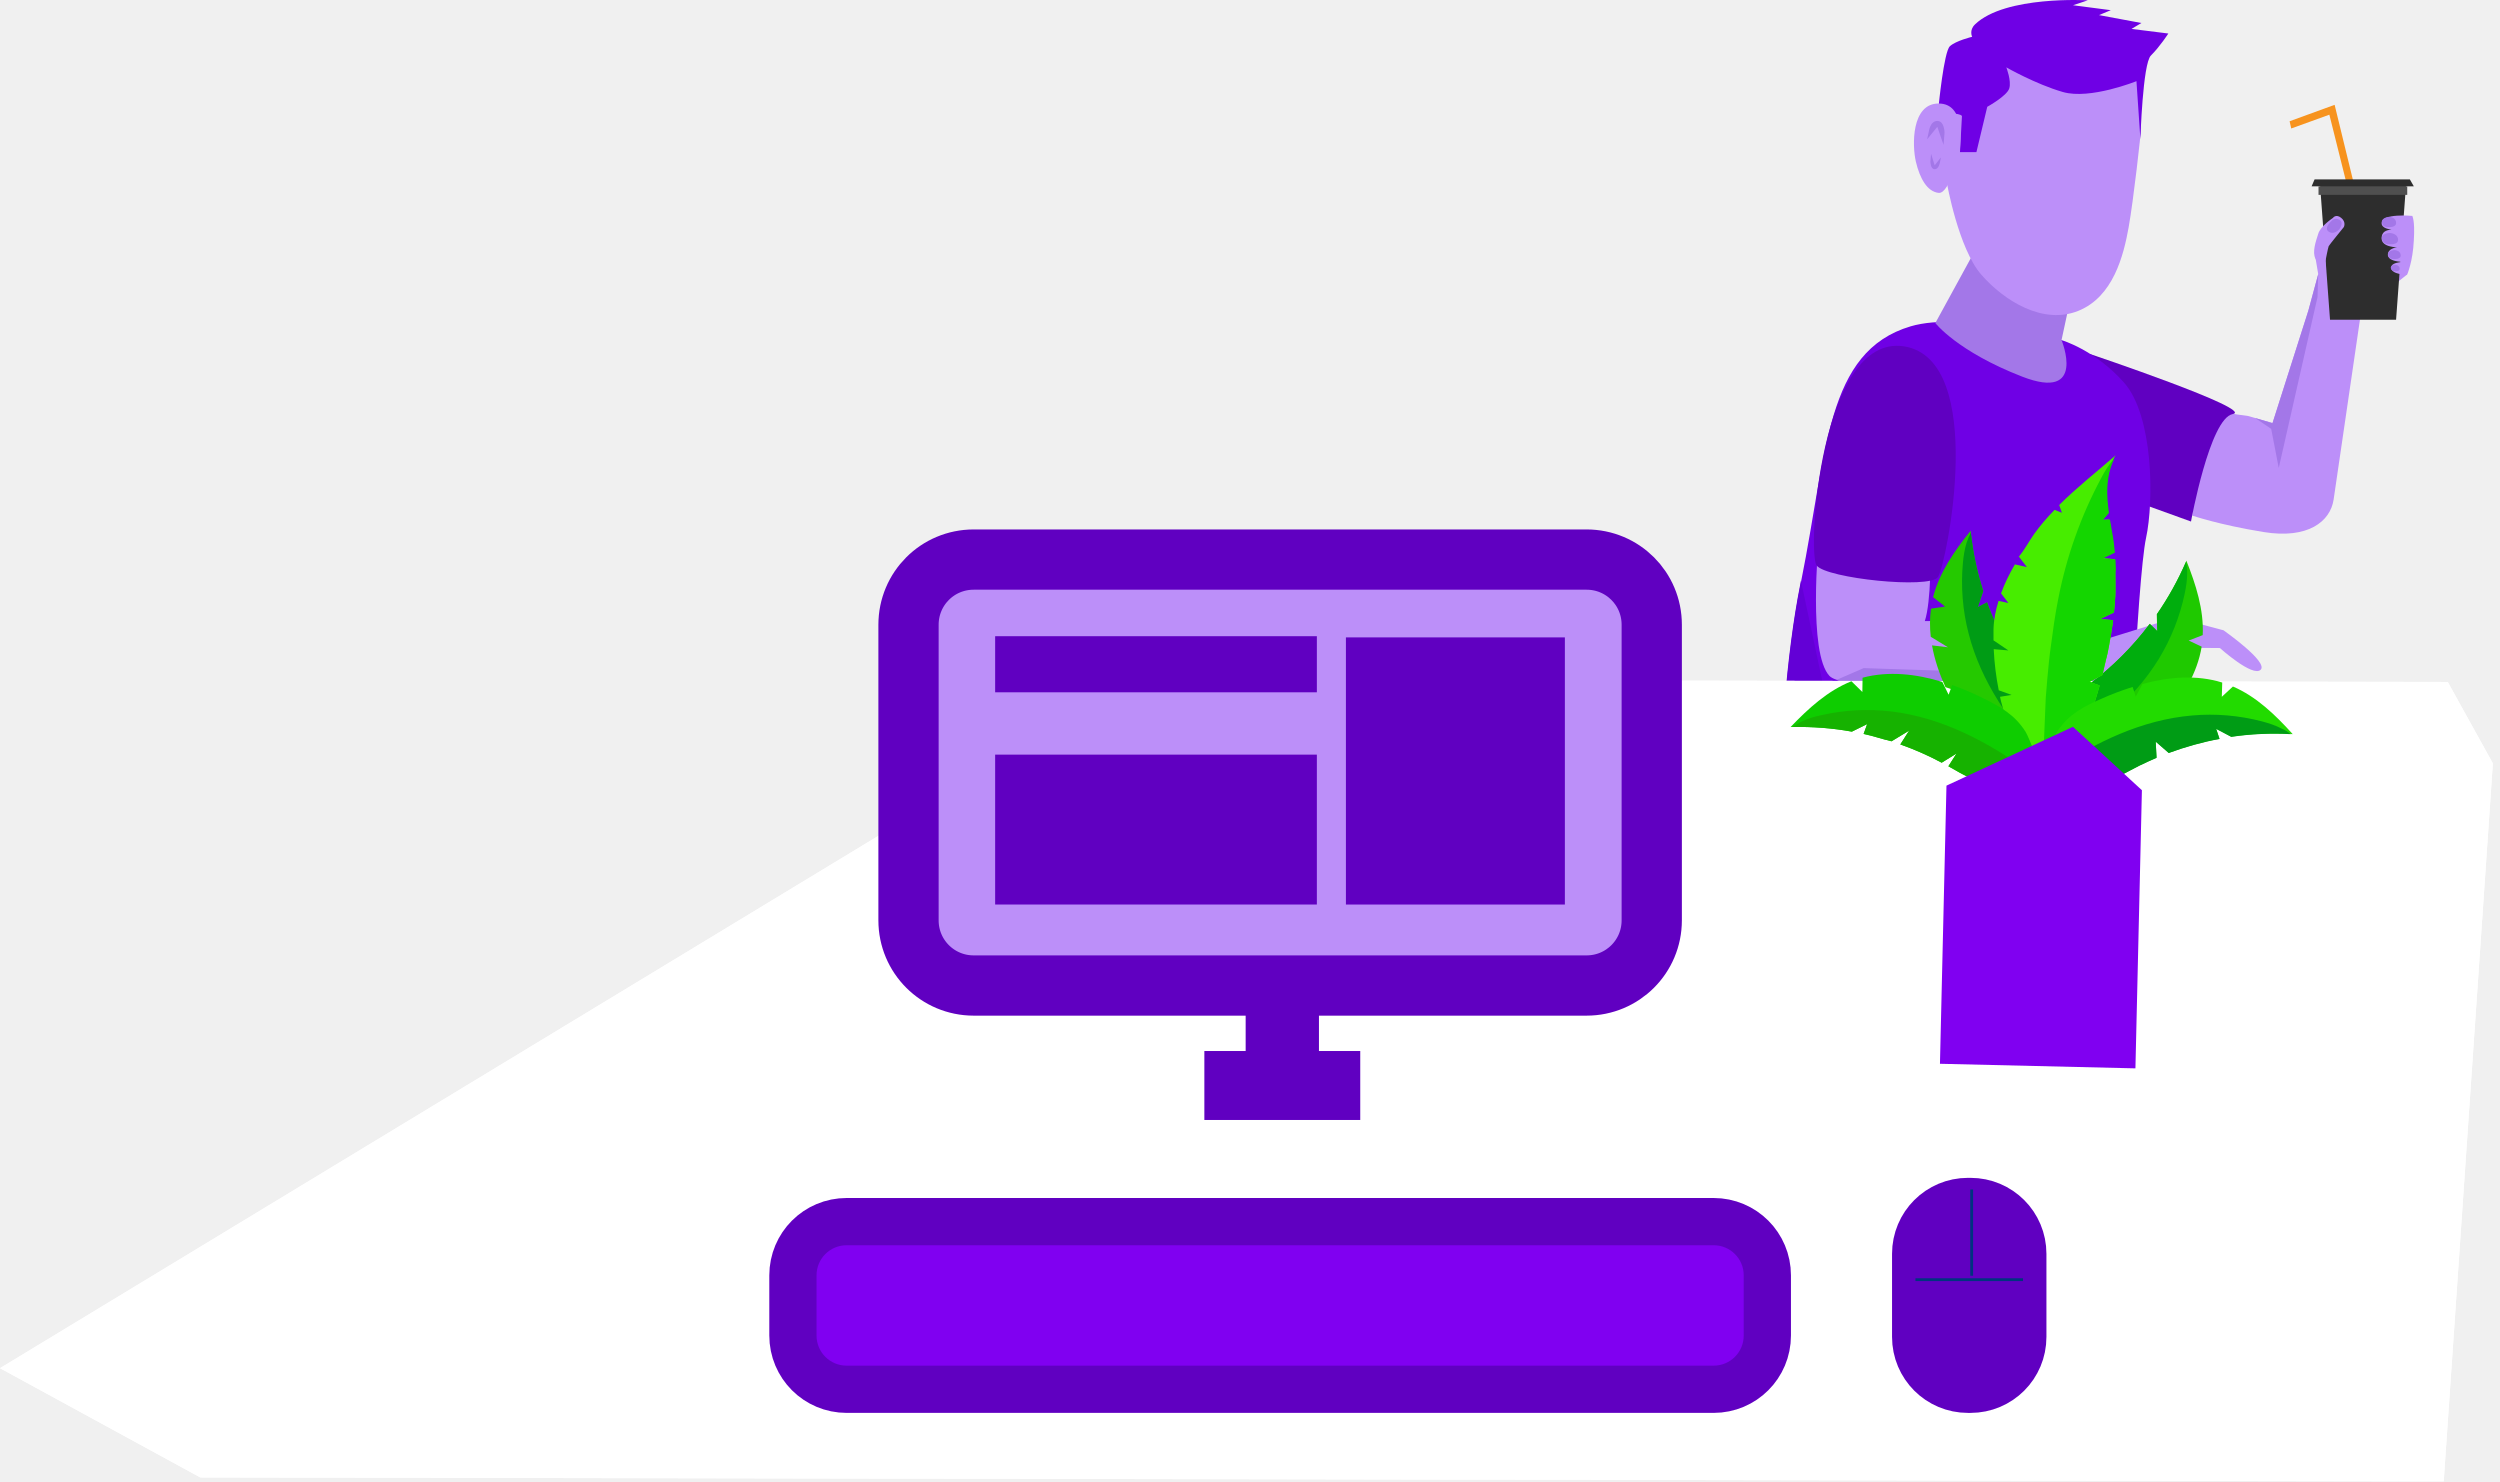
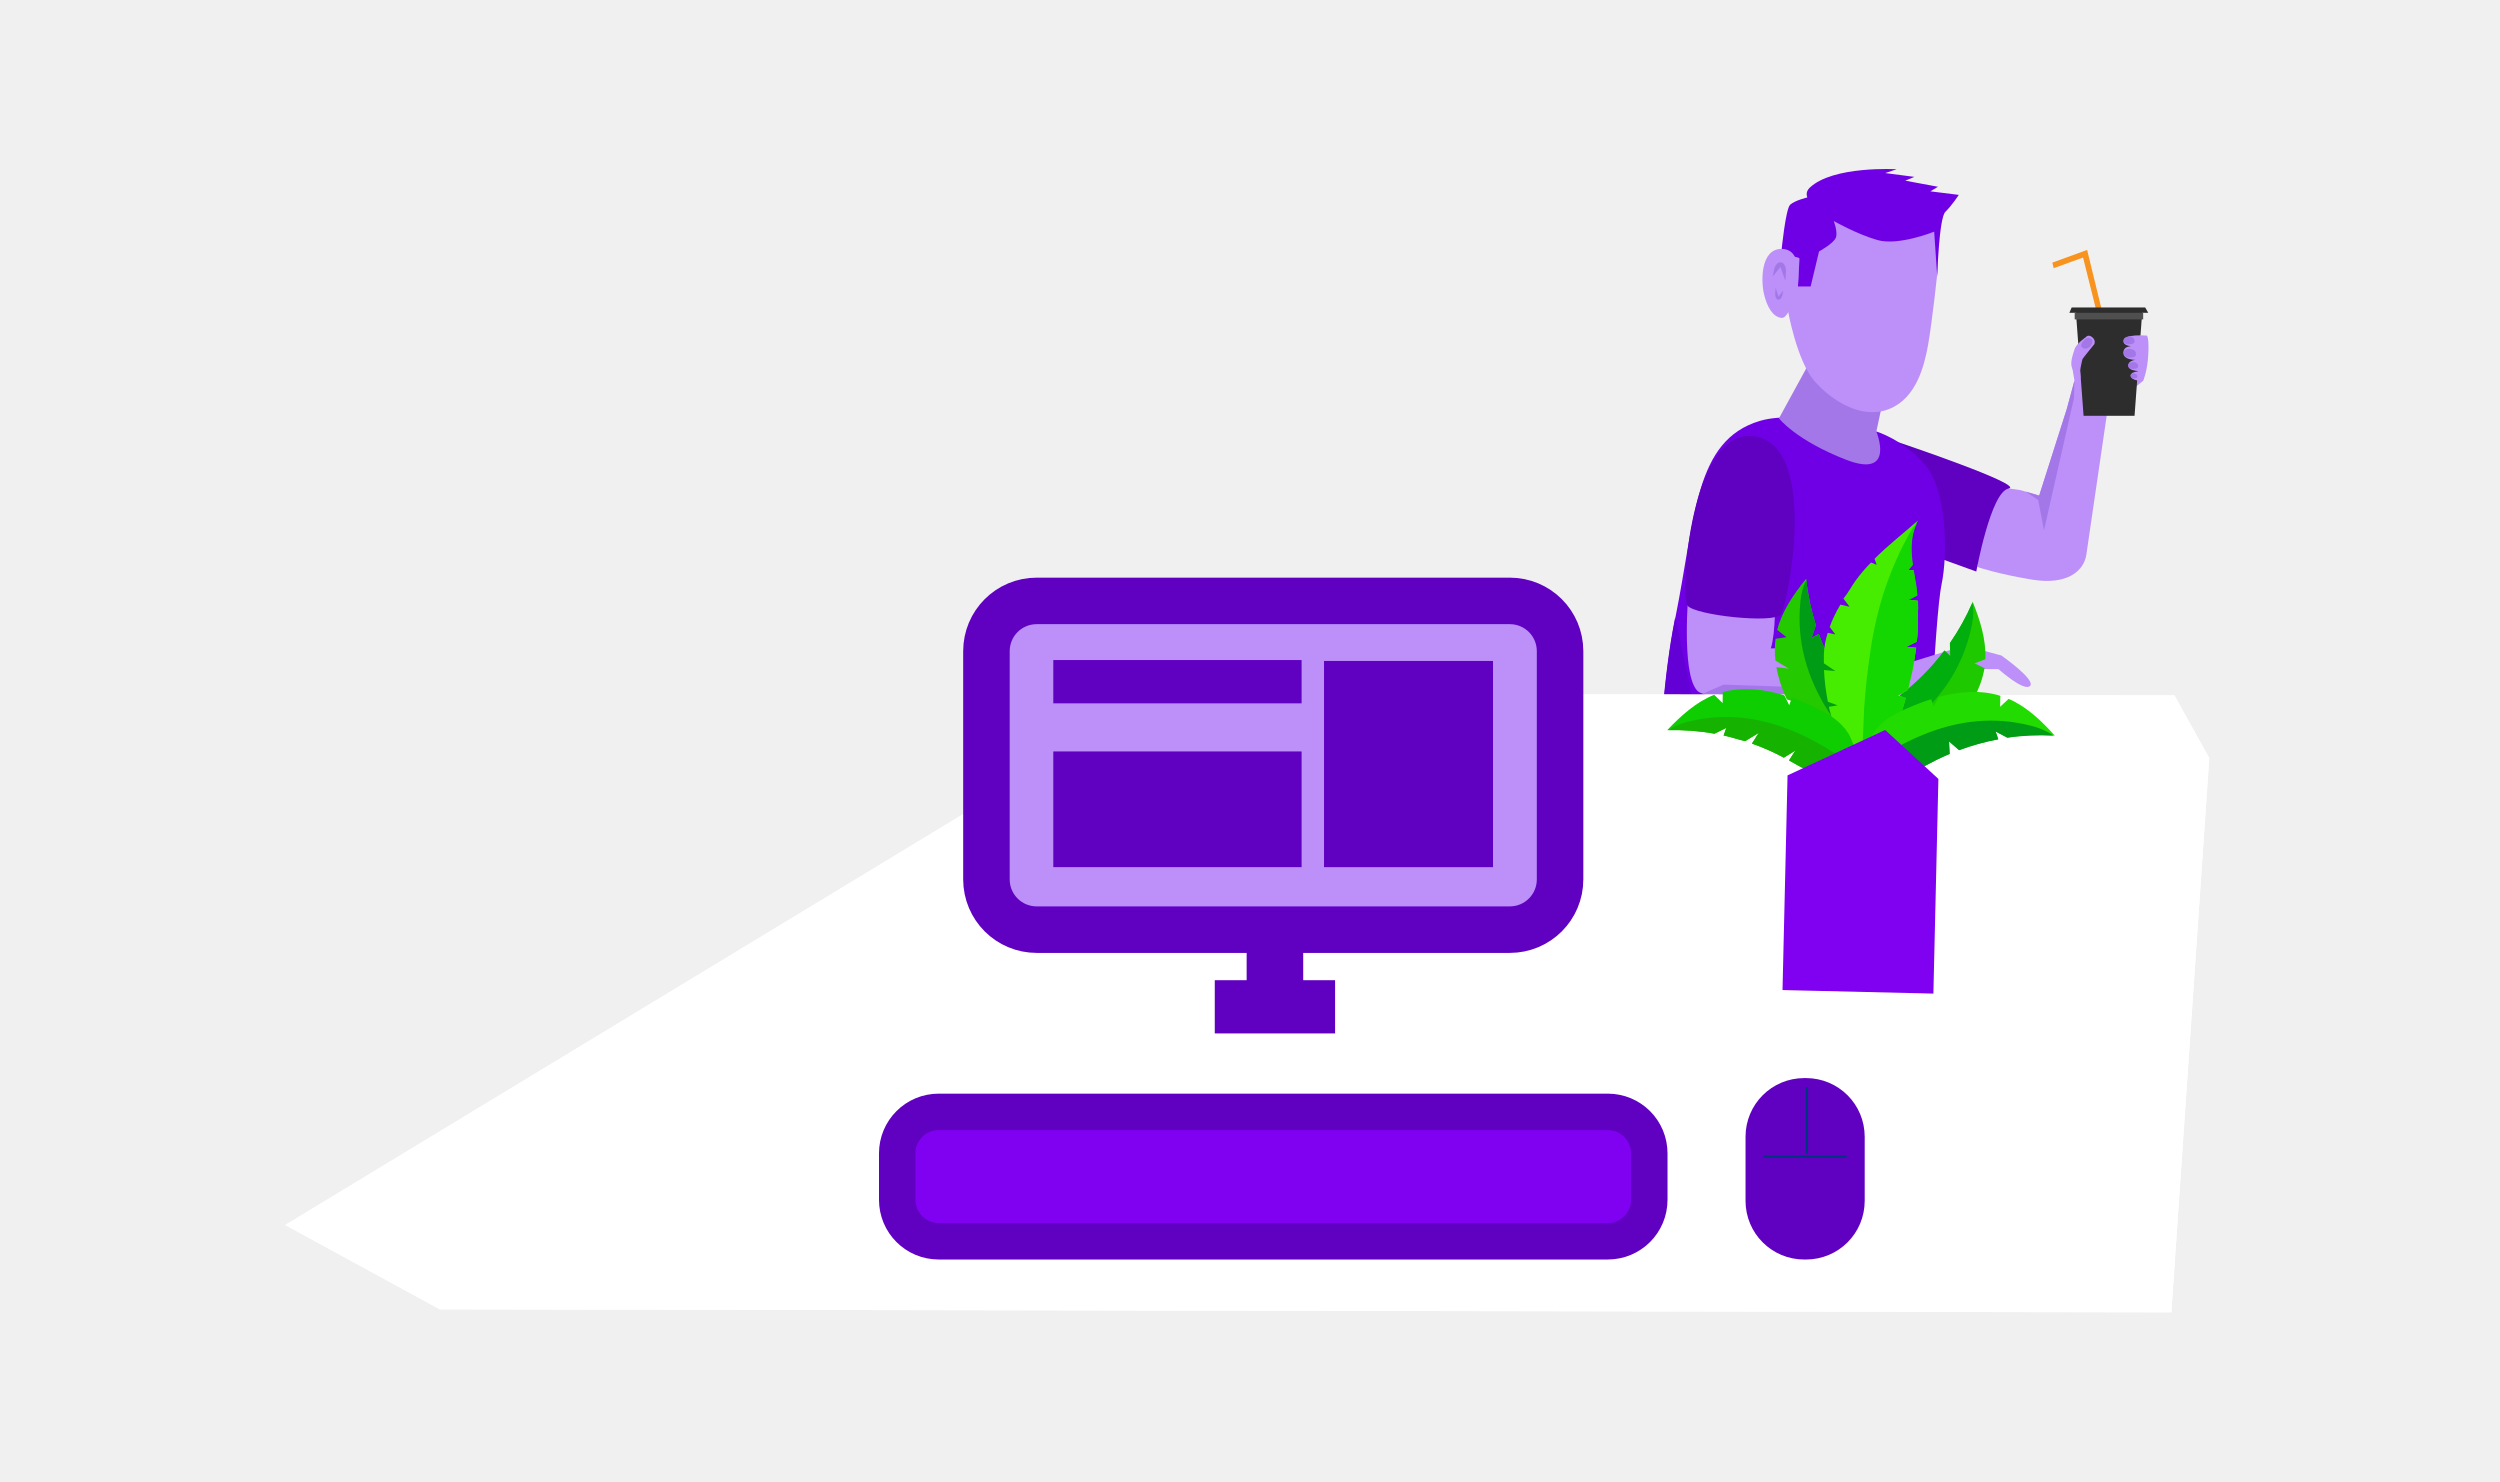
<svg xmlns="http://www.w3.org/2000/svg" xmlns:ns1="http://www.openswatchbook.org/uri/2009/osb" width="108.704mm" height="64.413mm" viewBox="0 0 108.704 64.413" version="1.1" id="svg8">
  <defs id="defs2">
    <linearGradient id="linearGradient3272" ns1:paint="solid">
      <stop style="stop-color:#808000;stop-opacity:1;" offset="0" id="stop3270" />
    </linearGradient>
    <clipPath clipPathUnits="userSpaceOnUse" id="clipPath1593">
      <path style="fill:none;stroke:#000000;stroke-width:1.852px;stroke-linecap:butt;stroke-linejoin:miter;stroke-opacity:1" d="M -115.631,674.623 286.731,265.636 659.526,697.004 Z" id="path1595" clip-path="none" />
    </clipPath>
  </defs>
  <g id="layer1" transform="translate(-52.35243,-45.69407)">
-     <g id="g1678">
+     <g id="g1678" transform="matrix(0.7718135,0,0,0.7718135,24.34846,17.7758)">
      <g transform="matrix(0.09307441,0,0,0.09307441,147.4736,75.23665)" id="g1569">
        <g clip-path="url(#clipPath1593)" transform="matrix(1.535252,0,0,1.535252,-470.1999,-921.8416)" id="g1368">
          <g id="g1364">
-             <polygon style="fill:#f7931e" points="354.7,449.8 349.4,428.6 337.8,432.8 337.3,430.6 351,425.6 356.9,449.8 " id="polygon1282" />
+             <polygon style="fill:#f7931e" points="349.4,428.6 337.8,432.8 337.3,430.6 351,425.6 356.9,449.8 354.7,449.8 " id="polygon1282" />
            <g id="g1362">
              <g id="g1338">
                <path style="fill:#bc8ff9" d="m 375.1,466.9 c -0.3,6.4 -2,10.3 -2,10.3 l -14,11.1 c 0,0 -7.4,50.7 -8.4,57.4 -1,6.7 -7.8,12.1 -21.3,9.9 -13.6,-2.2 -21.7,-5 -21.7,-5 l 2.7,-32.3 14.3,2 2.1,0.6 5.3,1.5 10.9,-34.2 3,-11.1 -0.8,-4.8 11.5,-2.7 13,-7.3 4.9,-2.9 c 0,0 0.9,1.1 0.5,7.5 z" id="path1284" />
                <path style="fill:#6000c1" d="m 276.5,501.4 c 0,0 50.5,17 43.5,18.3 -7,1.3 -12.7,32.7 -12.7,32.7 l -27.7,-10 z" id="path1286" />
                <g id="g1296">
                  <path style="fill:#6f00e5" d="m 385,699 c -0.1,11 -24.4,171.5 -24.4,171.5 l -26.6,-1 c 0,0 16.7,-139.6 16.7,-152.5 0,-13.2 -9.9,-26.1 -9.9,-26.1 0,0 0,18.6 0,26.1 0,7.5 -24.3,153 -24.3,153 l -21.7,1.5 v 0 L 288,872 c 0,0 13.8,-131.5 14,-144.5 0.2,-13 -8,-26.2 -25.5,-27.5 -17.5,-1.3 -55.5,5 -77.3,1.1 -21.9,-3.9 -18.7,-89.2 -10.8,-129.1 0.1,-0.5 0.2,-1.1 0.3,-1.6 7.9,-39.2 7.4,-69.7 33.3,-77.4 15.9,-4.7 45.9,4.2 45.9,4.2 0,0 10.1,2.9 19,12.9 8.9,10 9.2,35.9 6.7,47.4 -2.5,11.5 -6.9,92 -3.1,98.1 3.9,6.2 52.4,10.8 68.6,17.4 16.2,6.6 26,15 25.9,26 z" id="path1288" />
-                   <polygon style="fill:#6300d6" points="332,682 272.3,667.6 278.3,666.6 " id="polygon1290" />
+                   <polygon style="fill:#6300d6" points="272.3,667.6 278.3,666.6 332,682 " id="polygon1290" />
                  <path style="fill:#6300d6" d="m 267.6,665.1 c 22.4,-5.4 24.7,-7.1 24.7,-7.1 l -65.1,11.6 c 0.1,0 18.1,0.9 40.4,-4.5 z" id="path1292" />
                  <path style="fill:#6300d6" d="m 320.5,737 c -2,9.2 -11,50.8 -11,50.8 l -14.7,83.8 v 0 L 288,872 c 0,0 13.8,-131.5 14,-144.5 0,-3 -0.4,-6.1 -1.3,-9 -1.9,-6.3 -6,-11.9 -12.5,-15.3 -3.3,-1.7 -7.2,-2.9 -11.8,-3.2 -17.5,-1.3 -55.5,5 -77.3,1.1 -21.9,-3.9 -18.7,-89.2 -10.8,-129.1 0.1,-0.5 0.2,-1.1 0.3,-1.6 l 12.7,59.6 20.2,14.5 -19.5,-1.8 15.5,6.3 H 203 l 11.1,13.8 20.6,6.6 -18.9,9.4 33.4,1.2 12.2,-4.3 -6.4,4.8 18.2,1.5 14.3,-4.5 -3.2,6.5 c 0,0 2.9,2.4 6.8,3.3 3.8,0.8 25.4,5.3 28.1,9.9 2.8,4.6 3.3,30.6 1.3,39.8 z" id="path1294" />
                </g>
                <path style="fill:#bc8ff9" d="m 328.5,597.5 c -2.4,2.4 -12.4,-6.6 -12.4,-6.6 l -12.5,-0.1 c 0,0 -7.8,7 -13.7,9.8 -5.9,2.9 -9,1.5 -9,1.5 0,0 -0.2,0 -0.5,0 -6.4,0.3 -68.1,3.4 -81.1,-1.6 -0.9,-0.3 -1.6,-0.7 -2,-1.1 -6.6,-6.9 -3.3,-41.2 -3.3,-41.2 l 34,3.7 c 0,0 0.3,14.6 -1.7,20.8 13.5,-0.6 54.7,5.6 54.7,5.6 l 21.6,-6.7 14.6,3.9 c 0.1,0.1 13.7,9.6 11.3,12 z" id="path1298" />
                <path style="fill:#6000c1" d="m 220,499.1 c 25.5,4.1 12.9,66.4 10.3,70.2 -2.6,3.7 -33.9,0.4 -36.9,-3.5 -3,-3.9 1.1,-70.7 26.6,-66.7 z" id="path1300" />
                <path style="fill:#a377e8" d="m 243.5,466.4 -14,25.6 c 0,0 6.6,8.6 26.4,16.3 19.8,7.7 12,-11.1 12,-11.1 l 3.7,-17.2 z" id="path1302" />
                <path style="fill:#bc8ff9" d="m 233,449.3 c 0,0 3.5,20 10.5,28 7,8 18.8,15.3 29.5,11 10.7,-4.3 13.8,-17 15.3,-25.3 1.5,-8.3 3.8,-29 3.8,-30.3 0,-1.3 -0.3,-15 0,-16.3 0.3,-1.3 -10.7,-10.5 -11,-11 -0.3,-0.5 -19.7,-1.7 -19.7,-1.7 l -15.2,1.7 -6.7,8.5 -6.7,22.9 v 12.5 z" id="path1304" />
                <path style="fill:#6f00e5" d="m 237,440 h 5 l 3.3,-13.8 c 0,0 6,-3.3 6.7,-5.6 0.7,-2.3 -0.9,-6.4 -0.9,-6.4 0,0 8.9,5.1 17.2,7.5 8.3,2.4 22.4,-3.3 22.4,-3.3 l 1.2,17.7 c 0,0 0.7,-23.1 3.2,-25.5 2.8,-2.8 5.3,-6.7 5.3,-6.7 l -11.2,-1.4 3,-1.8 -12.9,-2.4 3.6,-1.5 -11.5,-1.5 4.5,-1.5 c 0,0 -25.1,-1.5 -34.3,7.3 -1.9,1.8 -0.9,3.8 -0.9,3.8 0,0 -5,1.2 -6.8,2.9 -1.8,1.8 -3.4,18.2 -3.4,18.2 l 4.9,2.3 c 0,0 1.8,0.1 2.2,0.7" id="path1306" />
                <g id="g1314">
                  <path style="fill:#bc8ff9" d="m 237,439 c 0,-1.5 1.8,-13.8 -6.5,-13.8 -8.3,0 -8.1,12.8 -6.9,17.8 1.2,5 3.4,9 6.9,9.4 3.5,0.4 6.5,-13.4 6.5,-13.4 z" id="path1308" />
                  <path style="fill:#a377e8" d="m 227,436.1 3.1,-3.8 1.9,5.5 0.3,-3.7 c 0,0 0,-3.6 -2.2,-3.6 -2.2,0 -2.6,3.3 -2.6,3.3 z" id="path1310" />
                  <path style="fill:#a377e8" d="m 231.2,441.6 -1.9,2.4 -1.1,-3.5 -0.2,2.4 c 0,0 0,2.3 1.3,2.3 1.3,0 1.6,-2.1 1.6,-2.1 z" id="path1312" />
                </g>
-                 <polygon style="fill:#2d2d2d" points="372.7,450.4 369.7,491 349.6,491 346.6,450.4 344,450.4 344.9,448.3 373.9,448.3 375.1,450.4 " id="polygon1316" />
-                 <polygon style="fill:#a377e8" points="343,488.3 346,477.2 345.8,484.1 334,536.1 331.7,524.2 326.8,520.9 332.1,522.5 " id="polygon1318" />
+                 <polygon style="fill:#2d2d2d" points="369.7,491 349.6,491 346.6,450.4 344,450.4 344.9,448.3 373.9,448.3 375.1,450.4 372.7,450.4 " id="polygon1316" />
+                 <polygon style="fill:#a377e8" points="346,477.2 345.8,484.1 334,536.1 331.7,524.2 326.8,520.9 332.1,522.5 343,488.3 " id="polygon1318" />
                <g id="g1334">
                  <path style="fill:#bc8ff9" d="m 346,464.9 c 0.6,-2.3 4.5,-4.9 4.5,-4.9 0,0 0.9,-1.3 2.5,0 1.6,1.3 0.8,2.8 0.8,2.8 0,0 -4.4,5.4 -4.6,5.8 -0.2,0.4 -1,4.6 -1,4.6 l 0.2,3 c 0,0 -2.1,-1.6 -3.2,-3.7 -1.1,-2.1 0.1,-5.4 0.8,-7.6 z" id="path1320" />
                  <path style="fill:#a377e8" d="m 349.2,464.2 c -1.6,-1.1 0.8,-3.2 0.8,-3.2 0,0 1,-1.3 2.5,-0.4 1.5,0.9 -0.1,2.9 -0.1,2.9 0,0 -1.6,1.8 -3.2,0.7 z" id="path1322" />
                  <path style="fill:#bc8ff9" d="m 374.6,459.4 c 0,0 -9.3,-0.9 -9.3,2.2 0,3.1 8.7,1.8 8.7,1.8 -3.6,0.5 -8.7,-1 -8.7,2.8 0,3.8 8.3,2.6 8.3,2.6 0,0 -6.1,-0.6 -6.4,2.2 -0.3,2.8 6.1,2.4 6.1,2.4 0,0 -5.2,-0.3 -5.1,1.8 0.1,2.1 4.8,2.1 4.8,2.1 z" id="path1324" />
                  <path style="fill:#a377e8" d="m 370.3,466.5 c 0.2,1.9 -2.9,1.5 -2.9,1.5 0,0 -1.6,0.1 -2,-1.6 -0.4,-1.7 2.3,-1.8 2.3,-1.8 0,0 2.4,0 2.6,1.9 z" id="path1326" />
                  <path style="fill:#a377e8" d="m 369.7,461.4 c 0.2,1.7 -2.6,1.4 -2.6,1.4 0,0 -1.5,0.1 -1.7,-1.4 -0.2,-1.5 2.1,-1.7 2.1,-1.7 0,0 2.1,0 2.2,1.7 z" id="path1328" />
                  <path style="fill:#a377e8" d="m 371.1,471.3 c 0.2,1.5 -2.3,1.2 -2.3,1.2 0,0 -1.3,0.1 -1.5,-1.2 -0.3,-1.3 1.8,-1.5 1.8,-1.5 0,0 1.9,0 2,1.5 z" id="path1330" />
                  <path style="fill:#a377e8" d="m 370.8,475.4 c 0.1,1.1 -1.6,0.8 -1.6,0.8 0,0 -0.9,0 -1.1,-0.9 -0.2,-0.9 1.3,-1 1.3,-1 0,0 1.3,0 1.4,1.1 z" id="path1332" />
                </g>
                <path style="fill:#a377e8" d="m 282.2,599.5 -1.7,2.7 c -6.4,0.3 -68.1,3.4 -81.1,-1.6 l 8.3,-3.6 z" id="path1336" />
              </g>
              <g id="g1360">
-                 <polygon style="fill:#bc8ff9" points="313,873.5 291,875 291,892 310.1,898.5 " id="polygon1340" />
-                 <polygon style="fill:#6300d6" points="287.1,866.6 284.2,877.5 322.3,877.5 319.6,866 " id="polygon1342" />
-                 <polygon style="fill:#bc8ff9" points="358,870.6 336,872.4 336,894 356,894 " id="polygon1344" />
-                 <polygon style="fill:#6300d6" points="331.1,862.6 328.2,873.5 366.3,873.5 363.6,862 " id="polygon1346" />
+                 <polygon style="fill:#bc8ff9" points="291,875 291,892 310.1,898.5 313,873.5 " id="polygon1340" />
+                 <polygon style="fill:#6300d6" points="284.2,877.5 322.3,877.5 319.6,866 287.1,866.6 " id="polygon1342" />
+                 <polygon style="fill:#bc8ff9" points="336,872.4 336,894 356,894 358,870.6 " id="polygon1344" />
+                 <polygon style="fill:#6300d6" points="328.2,873.5 366.3,873.5 363.6,862 331.1,862.6 " id="polygon1346" />
                <g id="g1352">
                  <path style="fill:#6f1a00" d="m 398.8,908.8 c 0,0 -10.5,10 -22,10 -11.5,0 -30.5,-7.1 -30.5,-7.1 l -13.7,-6.6 -3.6,-2.7 4.3,-15.3 h 2.8 c 0,0 -1.3,3.4 6.6,5.2 7.8,1.9 7.4,0 7.4,0 l 10.7,-1.3 6.7,6.5 z" id="path1348" />
                  <path style="fill:#bc8ff9" d="m 400.8,916 c -2,3.8 -13,8.8 -25.3,8.8 -12.3,0 -26.7,-8.4 -30.9,-10 -4.2,-1.6 -10.7,-6.1 -13.4,-7.6 -5.6,-2.9 -2.2,-5.6 -2.2,-5.6 0,0 11.5,7.9 18,9.7 6.7,2.8 18.3,7.4 29.8,7.4 11.5,0 22,-10 22,-10 0,0 3.9,3.6 2,7.3 z" id="path1350" />
                </g>
                <g id="g1358">
                  <path style="fill:#6f1a00" d="m 353.8,908.8 c 0,0 -10.5,10 -22,10 -11.5,0 -30.5,-7.1 -30.5,-7.1 l -13.7,-6.6 -3.6,-2.7 4.3,-15.3 h 2.8 c 0,0 -1.3,3.4 6.6,5.2 7.8,1.9 7.4,0 7.4,0 l 10.7,-1.3 6.7,6.5 z" id="path1354" />
                  <path style="fill:#bc8ff9" d="m 355.8,916 c -2,3.8 -13,8.8 -25.3,8.8 -12.3,0 -26.7,-8.4 -30.9,-10 -4.2,-1.6 -10.7,-6.1 -13.4,-7.6 -5.6,-2.9 -2.2,-5.6 -2.2,-5.6 0,0 11.5,7.9 18,9.7 6.7,2.8 18.3,7.4 29.8,7.4 11.5,0 22,-10 22,-10 0,0 3.9,3.6 2,7.3 z" id="path1356" />
                </g>
              </g>
            </g>
          </g>
          <rect style="fill:#4f4f4f" x="346.1" y="450.4" width="27" height="2.6" id="rect1366" />
        </g>
      </g>
      <g id="g1691">
        <g id="g829" style="fill:#ffffff;fill-opacity:1;stroke:#ff7f2a;stroke-width:9.902;stroke-miterlimit:4;stroke-dasharray:none;stroke-opacity:1">
          <path d="m 61.061,109.935 97.548,0.171 2.137,-31.22 -55.434,-0.097 z" style="fill:#ffffff;fill-opacity:1;fill-rule:evenodd;stroke:none;stroke-width:17.17;stroke-linejoin:round" id="path3700" />
          <path d="m 105.312,78.789 -3.562,-3.54 57.036,0.1 1.96,3.537 z" style="fill:#ffffff;fill-opacity:1;fill-rule:evenodd;stroke:none;stroke-width:17.17;stroke-linejoin:round" id="path3702" />
          <path d="m 61.061,109.935 -8.708,-4.75 49.397,-29.936 3.562,3.54 z" style="fill:#ffffff;fill-opacity:1;fill-rule:evenodd;stroke:none;stroke-width:17.17;stroke-linejoin:round" id="path3704" />
          <path d="m 158.609,110.107 -3.638,-4.741 3.815,-30.016 1.96,3.537 z" style="fill:#ffffff;fill-opacity:1;fill-rule:evenodd;stroke:none;stroke-width:17.17;stroke-linejoin:round" id="path3706" />
          <path d="m 52.352,105.185 102.618,0.18 3.815,-30.016 -57.036,-0.1 z" style="fill:#ffffff;fill-opacity:1;fill-rule:evenodd;stroke:none;stroke-width:17.17;stroke-linejoin:round" id="path3708" />
          <path d="m 61.061,109.935 -8.708,-4.75 102.618,0.18 3.638,4.741 z" style="fill:#ffffff;fill-opacity:1;fill-rule:evenodd;stroke:none;stroke-width:17.17;stroke-linejoin:round" id="path3710" />
        </g>
        <path id="rect815" d="m 94.691,70.025 h 26.647 c 1.57,0 2.835,1.264 2.835,2.835 v 12.851 c 0,1.57 -1.264,2.835 -2.835,2.835 H 94.691 c -1.57,0 -2.835,-1.264 -2.835,-2.835 V 72.86 c 0,-1.57 1.264,-2.835 2.835,-2.835 z" style="fill:#bc8ff9;fill-opacity:1;stroke:#6000c1;stroke-width:2.62;stroke-miterlimit:4;stroke-dasharray:none;stroke-opacity:1" />
        <path id="rect823" d="m 107.494,88.97 h 1.23 v 1.797 h -1.23 z" style="fill:#8000f1;fill-opacity:1;stroke:#6000c1;stroke-width:1.957;stroke-miterlimit:4;stroke-dasharray:none;stroke-opacity:1" />
        <path id="rect825" d="m 106.03,92.704 h 4.158 v 0.378 h -4.158 z" style="fill:#8000f1;fill-opacity:1;stroke:#6000c1;stroke-width:2.62;stroke-miterlimit:4;stroke-dasharray:none;stroke-opacity:1" />
        <g id="g2324" style="fill:#6000c1;fill-opacity:1;stroke:#6000c1;stroke-opacity:1" transform="matrix(1.018953,0,0,0.6975718,82.66022,43.93353)">
          <path id="rect2315" d="M 14.032,50.872 H 25.14 v 6.723 H 14.032 Z" style="fill:#6000c1;fill-opacity:1;stroke:#6000c1;stroke-width:2.62;stroke-miterlimit:4;stroke-dasharray:none;stroke-opacity:1" />
          <path id="rect2317" d="m 29,43.564 h 6.723 v 14.032 h -6.723 z" style="fill:#6000c1;fill-opacity:1;stroke:#6000c1;stroke-width:2.62;stroke-miterlimit:4;stroke-dasharray:none;stroke-opacity:1" />
          <path id="rect2319" d="M 14.032,43.49 H 25.14 v 0.877 H 14.032 Z" style="fill:#6000c1;fill-opacity:1;stroke:#6000c1;stroke-width:2.62;stroke-miterlimit:4;stroke-dasharray:none;stroke-opacity:1" />
        </g>
        <path style="fill:#8000f1;fill-opacity:1;stroke:#6000c1;stroke-width:2.054;stroke-miterlimit:4;stroke-dasharray:none;stroke-opacity:1" d="m 89.169,98.812 h 37.691 c 1.296,0 2.339,1.043 2.339,2.339 v 2.612 c 0,1.296 -1.043,2.339 -2.339,2.339 H 89.169 c -1.296,0 -2.339,-1.043 -2.339,-2.339 v -2.612 c 0,-1.296 1.043,-2.339 2.339,-2.339 z" id="rect2326" />
        <path style="fill:#6000c1;fill-opacity:1;stroke:#6000c1;stroke-width:1.933;stroke-miterlimit:4;stroke-dasharray:none;stroke-opacity:1" d="m 137.927,97.875 h 0.102 c 1.296,0 2.339,1.043 2.339,2.339 v 3.61 c 0,1.296 -1.043,2.339 -2.339,2.339 h -0.102 c -1.296,0 -2.339,-1.043 -2.339,-2.339 v -3.61 c 0,-1.296 1.043,-2.339 2.339,-2.339 z" id="rect2337" />
        <path style="fill:#003380;stroke:#003380;stroke-width:0.122px;stroke-linecap:butt;stroke-linejoin:miter;stroke-opacity:1" d="m 138.084,97.414 v 3.751 m -2.445,0.171 h 4.677" id="path2339" />
        <g id="g2696" transform="matrix(0.09124242,0,0,0.09124242,70.31856,32.56078)">
          <g id="g2668">
            <path id="path2664" d="m 786.2,514.5 c 0,0.2 -24.9,-5.8 -27.2,-6.8 -8.7,-4 -13.4,-10.3 -18.6,-18.1 -2.8,-4.3 -5.6,-8.9 -8,-13.7 l 4.3,-2.3 -6.5,-2.2 c -2.9,-6.4 -5.2,-13.1 -6.4,-19.9 l 7.6,0.9 -8.2,-5 c -0.5,-4.4 -0.5,-8.9 0.1,-13.4 0,0 0,0 0,0 l 6.7,-1 -5.7,-4.5 c 3,-11.7 10.2,-22.1 17.9,-31.6 0,0.3 0.1,0.6 0.1,0.9 1,9.4 3,18.7 5.9,27.8 l -2.6,7.7 4.4,-2.3 c 4.6,12.7 11,24.8 18.9,35.7 3.1,4.2 6.4,8.3 9.1,12.8 6.7,11.1 7.7,22.3 8,34.8 0.2,0.1 0.2,0.1 0.2,0.2 z" style="fill:#25c900" />
            <path id="path2666" d="m 786.2,514.3 c -3,-2.3 -5.7,-5 -8.3,-7.7 -16.5,-17.4 -30.8,-37.7 -36.7,-60.9 -2.8,-10.8 -3.7,-22.1 -2.7,-33.3 0.3,-3.4 0.8,-6.7 1.8,-9.9 0.5,-1.6 1.2,-3.2 2,-4.7 1,9.4 3,18.7 5.9,27.8 l -2.6,7.7 4.4,-2.3 c 4.6,12.7 11,24.8 18.9,35.7 3.1,4.2 6.4,8.3 9.1,12.8 6.9,11 7.9,22.2 8.2,34.8 z" style="fill:#009c15" />
          </g>
          <g id="g2674">
            <path id="path2670" d="m 768.6,510.4 c -0.1,0.2 25.5,1.8 28,1.5 9.5,-1.2 15.9,-5.9 23.1,-11.8 4,-3.3 7.9,-6.9 11.7,-10.7 l -3.5,-3.4 6.8,-0.2 c 8.6,-9.7 15.5,-21 17.6,-33.7 0,0 0,0 0,0 l -6.2,-2.9 6.7,-2.6 c 0.6,-12.1 -3.3,-24.2 -7.8,-35.5 -0.1,0.3 -0.2,0.5 -0.3,0.8 -3.8,8.7 -8.4,17 -13.8,24.8 l 0.2,8.1 -3.6,-3.5 c -8.1,10.8 -17.8,20.5 -28.6,28.6 -4.2,3.1 -8.6,6.1 -12.5,9.5 -9.7,8.6 -13.9,19 -17.9,30.9 0.2,-0.1 0.2,0 0.1,0.1 z" style="fill:#1fc900" />
            <path id="path2672" d="m 768.7,510.2 c 3.5,-1.3 6.9,-3.1 10.2,-4.9 20.9,-11.8 40.5,-27 53,-47.4 5.8,-9.5 10,-20.1 12.3,-31 0.7,-3.3 1.2,-6.7 1.2,-10 0,-1.7 -0.2,-3.4 -0.6,-5.1 -3.8,8.7 -8.4,17 -13.8,24.8 l 0.2,8.1 -3.6,-3.5 c -8.1,10.8 -17.8,20.5 -28.6,28.6 -4.2,3.1 -8.6,6.1 -12.5,9.5 -9.6,8.5 -13.8,19 -17.8,30.9 z" style="fill:#00ae0d" />
          </g>
          <g id="g2680">
            <path id="path2676" d="m 811.2,420.4 c 0,0.7 0,1.4 0,2.2 0,0.5 0,0.9 0,1.4 0,0.3 0,0.5 0,0.8 0,0.5 0,1 0,1.4 0,1.3 -0.1,2.6 -0.2,3.9 0,0.5 -0.1,1 -0.1,1.5 0,0.4 -0.1,0.8 -0.1,1.2 0,0.4 -0.1,0.8 -0.1,1.1 -0.1,0.6 -0.1,1.3 -0.2,1.9 l -6.4,3.1 6,0.6 c -0.1,1.2 -0.3,2.4 -0.5,3.5 -0.1,0.5 -0.1,0.9 -0.2,1.4 -0.1,0.9 -0.3,1.8 -0.4,2.6 -0.1,0.5 -0.2,1.1 -0.3,1.6 -0.1,0.8 -0.3,1.5 -0.4,2.3 -0.1,0.6 -0.2,1.1 -0.3,1.6 -0.2,1 -0.4,2 -0.6,3 -0.1,0.3 -0.1,0.5 -0.2,0.8 -0.1,0.5 -0.2,1.1 -0.4,1.6 -0.1,0.6 -0.3,1.2 -0.4,1.7 -0.2,0.9 -0.4,1.7 -0.6,2.6 -0.1,0.4 -0.2,0.9 -0.3,1.3 -0.2,0.7 -0.3,1.3 -0.5,2 0,0 0,0 0,0.1 l -6.1,3.3 4.8,1.7 c -0.4,1.4 -0.8,2.7 -1.2,4.1 -0.2,0.7 -0.4,1.4 -0.6,2 -0.2,0.7 -0.4,1.4 -0.7,2.2 -0.4,1.3 -0.8,2.5 -1.2,3.8 -0.2,0.7 -0.5,1.4 -0.7,2.1 -0.1,0.4 -0.3,0.9 -0.4,1.3 -0.5,1.6 -1.1,3.2 -1.7,4.7 -0.5,1.3 -0.9,2.6 -1.4,3.9 -0.5,1.3 -1,2.6 -1.5,3.9 -0.5,1.3 -1,2.6 -1.5,3.9 -1.5,3.8 -3.1,7.7 -5.6,10.9 -2.3,3 -6.2,4.9 -10,5.4 -0.3,0.1 -0.7,0.1 -1,0.1 -1.7,0.2 -5.8,-6.3 -6.6,-7.6 -1.9,-2.9 -3.8,-6.2 -5,-9.5 -2.6,-7.2 -5.4,-14.3 -7.4,-21.8 -0.4,-1.3 -0.7,-2.6 -1,-4 l 5.5,-0.9 -6.1,-2.2 c -1.3,-6.5 -2.1,-13 -2.4,-19.6 l 7,0.6 -7.1,-4.8 c 0,-1.7 0,-3.5 0,-5.2 0.1,-4.6 1,-9.1 2.4,-13.6 l 4.7,1 -3.5,-4.6 c 1.7,-4.7 4,-9.4 6.6,-13.8 l 5.7,1.3 -3.7,-4.9 c 0,0 -0.1,-0.1 -0.1,-0.1 v 0 c 3,-3.7 4.8,-7.3 7.2,-10.7 3,-4.2 6.3,-8 9.8,-11.6 v 0 l 3.5,1.4 v 0 l -1.3,-3.7 c 8.4,-8.4 17.9,-15.8 26.9,-23.7 -0.3,0.4 -0.5,0.9 -0.8,1.3 -3,5.8 -3.8,12.6 -3.4,19.1 0,0.5 0.1,1.1 0.1,1.6 0.1,0.7 0.1,1.3 0.2,2 0.1,1.1 0.3,2.3 0.4,3.4 l -2.8,3.3 3.3,-0.1 c 0.2,1.1 0.4,2.2 0.6,3.4 0.1,0.6 0.2,1.3 0.3,1.9 0.2,0.9 0.3,1.9 0.5,2.8 0.1,0.9 0.3,1.7 0.4,2.6 0.1,0.9 0.2,1.9 0.3,2.8 0.1,0.7 0.2,1.5 0.2,2.2 l -5.5,2.7 5.8,0.5 c 0.1,0.8 0.1,1.6 0.1,2.4 0,0.8 0.1,1.6 0.1,2.4 0,2 0.1,3.6 0.1,5.2 z" style="fill:#47ed00" />
            <path id="path2678" d="m 811.2,420.4 c 0,0.7 0,1.4 0,2.2 0,0.5 0,0.9 0,1.4 0,0.3 0,0.5 0,0.8 0,0.5 0,1 0,1.4 0,1.3 -0.1,2.6 -0.2,3.9 0,0.5 -0.1,1 -0.1,1.5 0,0.4 -0.1,0.8 -0.1,1.2 0,0.4 -0.1,0.8 -0.1,1.1 -0.1,0.6 -0.1,1.3 -0.2,1.9 l -6.4,3.1 6,0.6 c -0.1,1.2 -0.3,2.4 -0.5,3.5 -0.1,0.5 -0.1,0.9 -0.2,1.4 -0.1,0.9 -0.3,1.8 -0.4,2.6 -0.1,0.5 -0.2,1.1 -0.3,1.6 -0.1,0.8 -0.3,1.5 -0.4,2.3 -0.1,0.6 -0.2,1.1 -0.3,1.6 -0.2,1 -0.4,2 -0.6,3 -0.1,0.3 -0.1,0.5 -0.2,0.8 -0.1,0.5 -0.2,1.1 -0.4,1.6 -0.1,0.6 -0.3,1.2 -0.4,1.7 -0.2,0.9 -0.4,1.7 -0.6,2.6 -0.1,0.4 -0.2,0.9 -0.3,1.3 -0.2,0.7 -0.3,1.3 -0.5,2 0,0 0,0 0,0.1 l -6.1,3.3 4.8,1.7 c -0.4,1.4 -0.8,2.7 -1.2,4.1 -0.2,0.7 -0.4,1.4 -0.6,2 -0.2,0.7 -0.4,1.4 -0.7,2.2 -0.4,1.3 -0.8,2.5 -1.2,3.8 -0.2,0.7 -0.5,1.4 -0.7,2.1 -0.1,0.4 -0.3,0.9 -0.4,1.3 -0.5,1.6 -1.1,3.2 -1.7,4.7 -0.5,1.3 -0.9,2.6 -1.4,3.9 -0.5,1.3 -1,2.6 -1.5,3.9 -0.5,1.3 -1,2.6 -1.5,3.9 -1.5,3.8 -3.1,7.7 -5.6,10.9 -2.3,3 -6.2,4.9 -10,5.4 -0.1,-1.2 -0.2,-2.4 -0.2,-3.5 -0.4,-6.5 -0.2,-13 0.2,-19.5 0.3,-6.4 0.8,-19.3 0.8,-19.3 0,0 1.2,-16.2 2.4,-24.4 1,-7.5 2,-15 3.5,-22.5 3.9,-20.2 10.8,-39.7 20.5,-57.8 1.8,-3.4 3.8,-6.8 6.4,-9.5 -3,5.8 -3.8,12.6 -3.4,19.1 0,0.5 0.1,1.1 0.1,1.6 0.1,0.7 0.1,1.3 0.2,2 0.1,1.1 0.3,2.3 0.4,3.4 l -2.8,3.3 3.3,-0.1 c 0.2,1.1 0.4,2.2 0.6,3.4 0.1,0.6 0.2,1.3 0.3,1.9 0.2,0.9 0.3,1.9 0.5,2.8 0.1,0.9 0.3,1.7 0.4,2.6 0.1,0.9 0.2,1.9 0.3,2.8 0.1,0.7 0.2,1.5 0.2,2.2 l -5.5,2.7 5.8,0.5 c 0.1,0.8 0.1,1.6 0.1,2.4 0,0.8 0.1,1.6 0.1,2.4 -0.3,1.9 -0.2,3.5 -0.2,5.1 z" style="fill:#14d600" />
          </g>
          <g id="g2688">
            <g id="g2684">
              <path id="path2682" d="m 895.7,493.8 c -0.3,0 -0.6,0 -0.9,-0.1 -9.5,-0.5 -19,-0.1 -28.4,1.3 l -7.2,-3.8 1.6,4.8 c -8.2,1.5 -16.3,3.8 -24.2,6.7 l -6.2,-5.4 0.4,7.7 c -2.8,1.2 -5.6,2.5 -8.3,3.8 -4.7,2.4 -9.2,5 -14.1,6.9 -12,4.8 -23.2,3.9 -35.7,2.2 -0.1,0 -0.1,0 -0.2,0 -0.2,0 9.7,-23.6 11.2,-25.7 5.3,-7.9 12.4,-11.6 20.9,-15.3 4.7,-2.1 9.7,-4 14.8,-5.6 l 1.5,4.6 3.2,-6 c 12.5,-3.4 25.7,-4.5 38,-0.7 0,0 0,0 0,0 l -0.2,6.8 5.3,-4.9 c 11.2,4.8 20.3,13.6 28.5,22.7 z" style="fill:#22db00" />
            </g>
            <path id="path2686" d="m 894.8,493.8 c -9.5,-0.5 -19,-0.1 -28.4,1.3 l -7.2,-3.8 1.6,4.8 c -8.2,1.5 -16.3,3.8 -24.2,6.7 l -6.2,-5.4 0.4,7.7 c -2.8,1.2 -5.6,2.5 -8.3,3.8 -4.7,2.4 -9.2,5 -14.1,6.9 -12,4.8 -23.2,3.9 -35.7,2.2 2.7,-2.6 5.8,-4.8 9,-6.9 19.8,-13.4 42.2,-24.2 66.1,-26.2 11.1,-1 22.4,0 33.2,2.8 3.3,0.9 6.5,1.9 9.5,3.5 1.5,0.6 2.9,1.5 4.3,2.6 z" style="fill:#009c15" />
          </g>
          <g id="g2694">
            <path id="path2690" d="m 778.7,518.5 c -0.1,0 -0.1,0 -0.2,0 -12.5,1.3 -23.7,1.8 -35.6,-3.4 -3.9,-1.7 -7.6,-3.9 -11.3,-6 l 3.9,-6.1 -7.1,4.4 c -6.3,-3.4 -12.9,-6.3 -19.7,-8.7 l 4.2,-6.6 -8.4,5.1 v 0 c -4.4,-1 -8.8,-2.6 -13.3,-3.5 l 1.7,-4.7 -7.3,3.6 c -9.3,-1.7 -18.8,-2.4 -28.3,-2.2 -0.3,0 -0.6,0 -0.9,0 8.4,-8.8 17.8,-17.4 29,-21.8 l 5.2,5.1 0.1,-6.8 c 0,0 0,0 0,0 12.4,-3.3 25.6,-1.8 38,2 l 3,6.1 1.7,-4.6 c 5.1,1.8 10,3.9 14.6,6.2 8.4,4.1 15.3,8 20.4,16.1 1.4,1.9 10.5,25.7 10.3,25.8 z" style="fill:#0ecd00" />
            <path id="path2692" d="m 778.5,518.5 c -12.5,1.3 -23.7,1.8 -35.6,-3.4 -3.9,-1.7 -7.6,-3.9 -11.3,-6 l 3.9,-6.1 -7.1,4.4 c -6.3,-3.4 -12.9,-6.3 -19.7,-8.7 l 4.2,-6.6 -8.4,5.1 v 0 c -4.4,-1 -8.8,-2.6 -13.3,-3.5 l 1.7,-4.7 -7.3,3.6 c -9.3,-1.7 -18.8,-2.4 -28.3,-2.2 1.4,-1 2.8,-1.9 4.4,-2.6 3,-1.5 6.3,-2.4 9.6,-3.1 10.9,-2.5 22.2,-3 33.3,-1.7 23.8,2.9 45.8,14.4 65.1,28.5 3.1,2 6.2,4.3 8.8,7 z" style="fill:#16b200" />
          </g>
        </g>
        <path style="fill:#8000f1;fill-opacity:1;stroke:none;stroke-width:1.465;stroke-miterlimit:4;stroke-dasharray:none;stroke-opacity:1" d="m 145.204,92.148 -8.499,-0.199 0.283,-12.094 5.499,-2.559 2.999,2.758 z" id="rect3224" />
      </g>
    </g>
  </g>
</svg>
